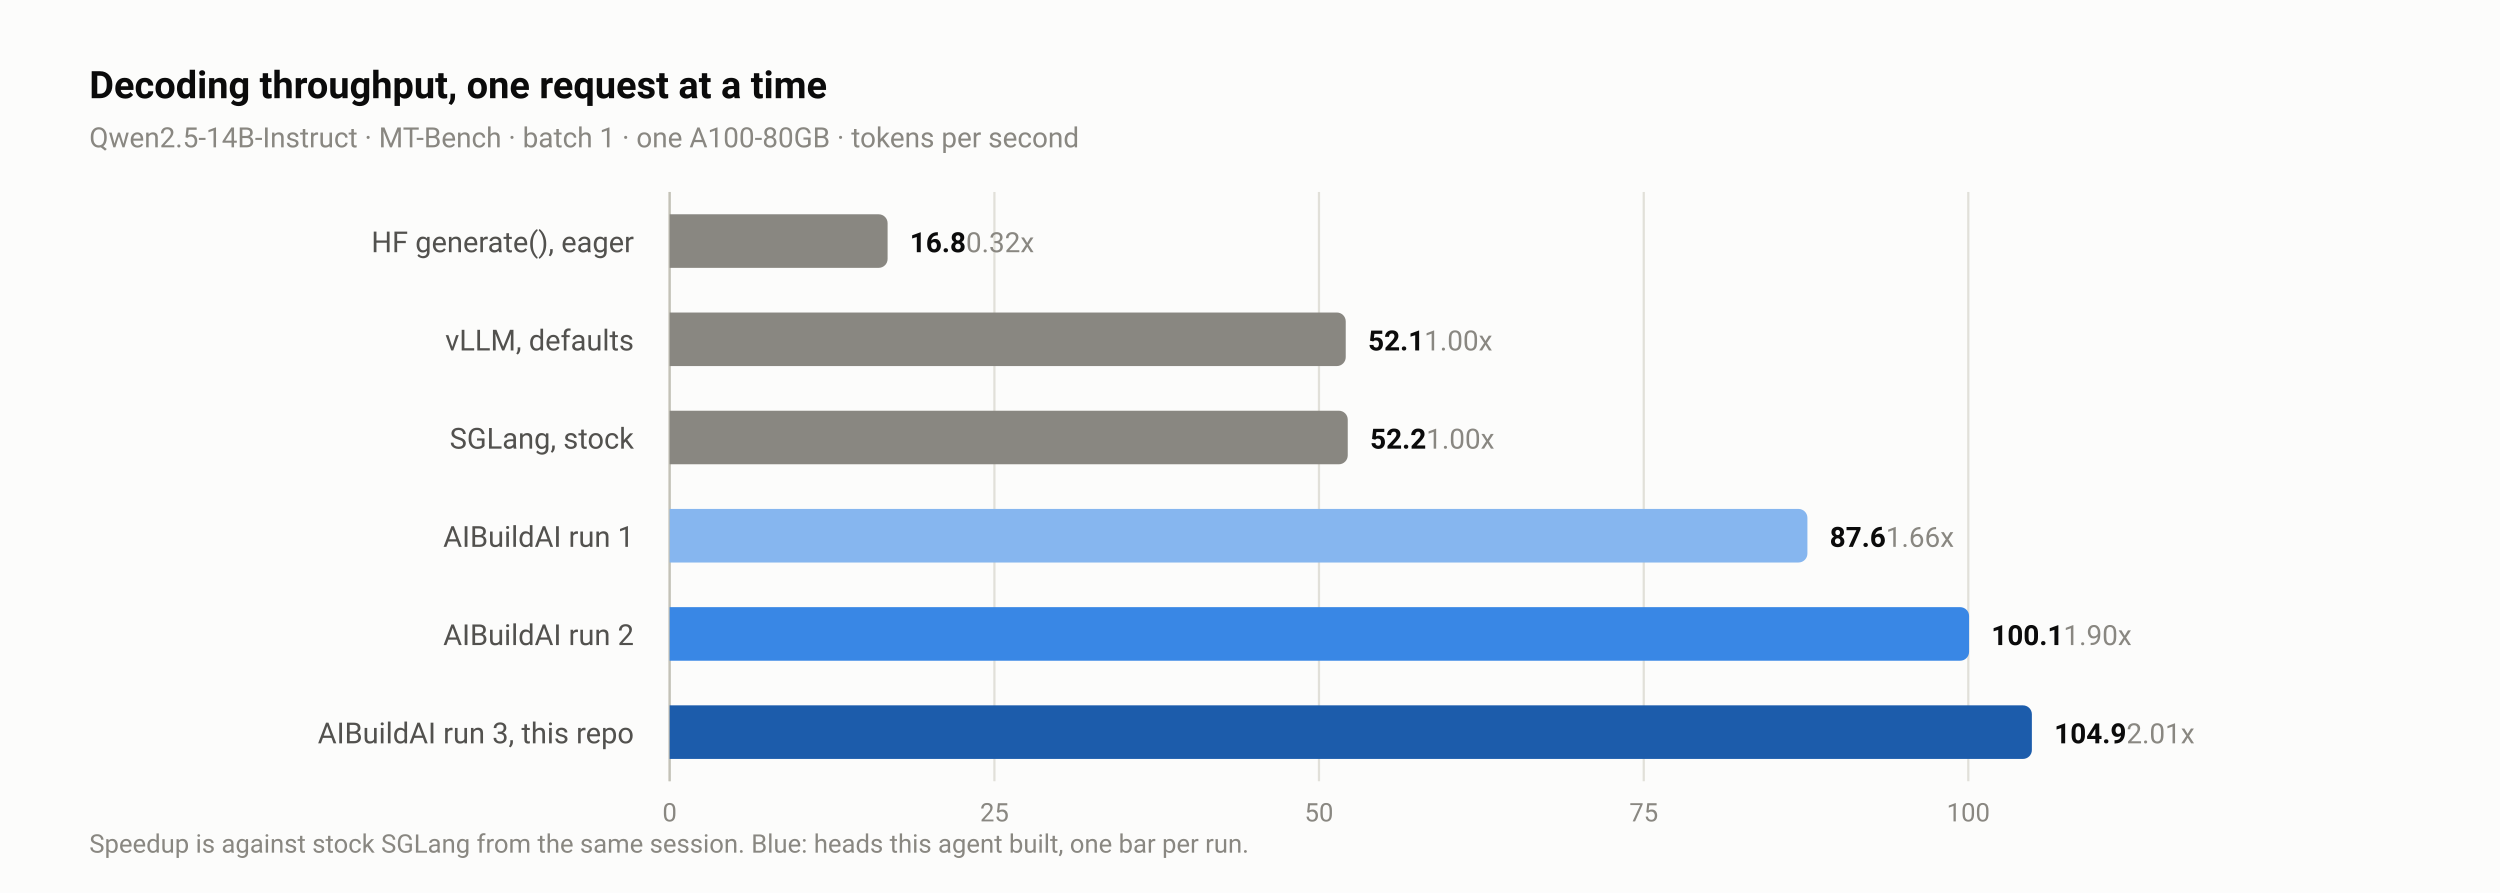
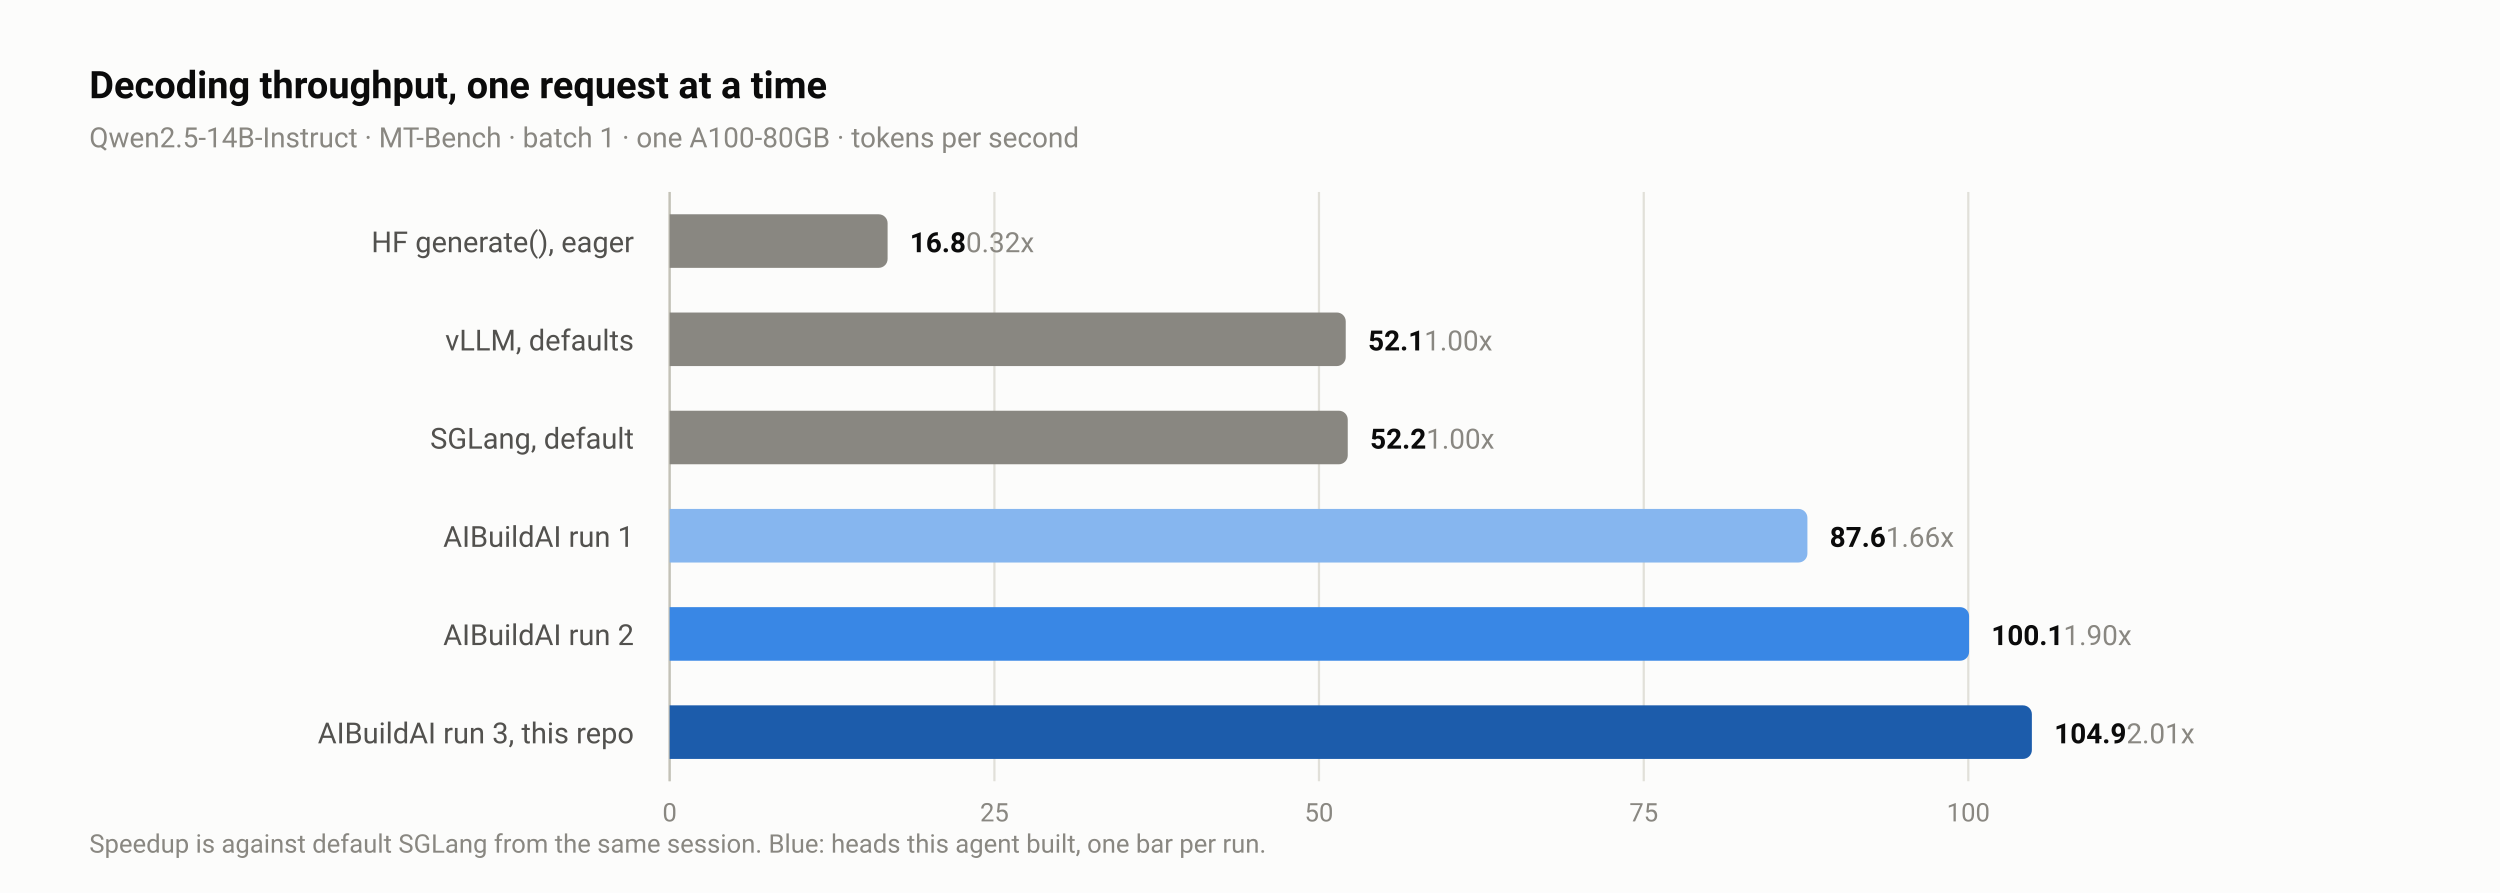
<svg xmlns="http://www.w3.org/2000/svg" viewBox="0 0 1120 400" width="1120" height="400" role="img" aria-label="Decoding throughput: HF eager 16.8, vLLM 52.1, SGLang 52.2, AIBuildAI runs 87.6, 100.1 and 104.9 tokens per second">
  <rect width="1120" height="400" fill="#fcfcfb" />
  <text x="40" y="44" font-family="system-ui, -apple-system, &quot;Segoe UI&quot;, Roboto, sans-serif" font-size="17" font-weight="600" fill="#0b0b0b">Decoding throughput, one request at a time</text>
  <text x="40" y="66" font-family="system-ui, -apple-system, &quot;Segoe UI&quot;, Roboto, sans-serif" font-size="12.5" fill="#898781">Qwen2.5-14B-Instruct · MT-Bench · batch 1 · one A100-80GB · tokens per second</text>
  <line x1="300.0" y1="86" x2="300.0" y2="350" stroke="#e1e0d9" stroke-width="1" />
  <text x="300.0" y="368" font-family="system-ui, -apple-system, &quot;Segoe UI&quot;, Roboto, sans-serif" font-size="11.5" fill="#898781" text-anchor="middle">0</text>
  <line x1="445.5" y1="86" x2="445.5" y2="350" stroke="#e1e0d9" stroke-width="1" />
  <text x="445.5" y="368" font-family="system-ui, -apple-system, &quot;Segoe UI&quot;, Roboto, sans-serif" font-size="11.5" fill="#898781" text-anchor="middle">25</text>
  <line x1="590.9" y1="86" x2="590.9" y2="350" stroke="#e1e0d9" stroke-width="1" />
  <text x="590.9" y="368" font-family="system-ui, -apple-system, &quot;Segoe UI&quot;, Roboto, sans-serif" font-size="11.5" fill="#898781" text-anchor="middle">50</text>
  <line x1="736.4" y1="86" x2="736.4" y2="350" stroke="#e1e0d9" stroke-width="1" />
  <text x="736.4" y="368" font-family="system-ui, -apple-system, &quot;Segoe UI&quot;, Roboto, sans-serif" font-size="11.5" fill="#898781" text-anchor="middle">75</text>
  <line x1="881.8" y1="86" x2="881.8" y2="350" stroke="#e1e0d9" stroke-width="1" />
  <text x="881.8" y="368" font-family="system-ui, -apple-system, &quot;Segoe UI&quot;, Roboto, sans-serif" font-size="11.5" fill="#898781" text-anchor="middle">100</text>
  <line x1="300" y1="86" x2="300" y2="350" stroke="#c3c2b7" stroke-width="1" />
  <text x="284" y="113" font-family="system-ui, -apple-system, &quot;Segoe UI&quot;, Roboto, sans-serif" font-size="13" fill="#52514e" text-anchor="end">HF generate(), eager</text>
  <path d="M300 96 H393.647 a4 4 0 0 1 4 4 V116 a4 4 0 0 1 -4 4 H300 Z" fill="#898781" />
  <text x="407.6" y="113" font-family="system-ui, -apple-system, &quot;Segoe UI&quot;, Roboto, sans-serif" font-size="12.5" font-weight="600" fill="#0b0b0b">16.8<tspan fill="#898781" font-weight="400">  0.32x</tspan>
  </text>
  <text x="284" y="157" font-family="system-ui, -apple-system, &quot;Segoe UI&quot;, Roboto, sans-serif" font-size="13" fill="#52514e" text-anchor="end">vLLM, defaults</text>
  <path d="M300 140 H598.889 a4 4 0 0 1 4 4 V160 a4 4 0 0 1 -4 4 H300 Z" fill="#898781" />
  <text x="612.9" y="157" font-family="system-ui, -apple-system, &quot;Segoe UI&quot;, Roboto, sans-serif" font-size="12.5" font-weight="600" fill="#0b0b0b">52.1<tspan fill="#898781" font-weight="400">  1.00x</tspan>
  </text>
-   <text x="284" y="201" font-family="system-ui, -apple-system, &quot;Segoe UI&quot;, Roboto, sans-serif" font-size="13" fill="#52514e" text-anchor="end">SGLang, stock</text>
+   <text x="284" y="201" font-family="system-ui, -apple-system, &quot;Segoe UI&quot;, Roboto, sans-serif" font-size="13" fill="#52514e" text-anchor="end">SGLang, default</text>
  <path d="M300 184 H599.791 a4 4 0 0 1 4 4 V204 a4 4 0 0 1 -4 4 H300 Z" fill="#898781" />
  <text x="613.8" y="201" font-family="system-ui, -apple-system, &quot;Segoe UI&quot;, Roboto, sans-serif" font-size="12.5" font-weight="600" fill="#0b0b0b">52.2<tspan fill="#898781" font-weight="400">  1.00x</tspan>
  </text>
  <text x="284" y="245" font-family="system-ui, -apple-system, &quot;Segoe UI&quot;, Roboto, sans-serif" font-size="13" fill="#52514e" text-anchor="end">AIBuildAI run 1</text>
  <path d="M300 228 H805.719 a4 4 0 0 1 4 4 V248 a4 4 0 0 1 -4 4 H300 Z" fill="#86b6ef" />
  <text x="819.7" y="245" font-family="system-ui, -apple-system, &quot;Segoe UI&quot;, Roboto, sans-serif" font-size="12.5" font-weight="600" fill="#0b0b0b">87.6<tspan fill="#898781" font-weight="400">  1.66x</tspan>
  </text>
  <text x="284" y="289" font-family="system-ui, -apple-system, &quot;Segoe UI&quot;, Roboto, sans-serif" font-size="13" fill="#52514e" text-anchor="end">AIBuildAI run 2</text>
  <path d="M300 272 H878.15 a4 4 0 0 1 4 4 V292 a4 4 0 0 1 -4 4 H300 Z" fill="#3987e5" />
  <text x="892.1" y="289" font-family="system-ui, -apple-system, &quot;Segoe UI&quot;, Roboto, sans-serif" font-size="12.5" font-weight="600" fill="#0b0b0b">100.1<tspan fill="#898781" font-weight="400">  1.90x</tspan>
  </text>
  <text x="284" y="333" font-family="system-ui, -apple-system, &quot;Segoe UI&quot;, Roboto, sans-serif" font-size="13" fill="#52514e" text-anchor="end">AIBuildAI run 3, this repo</text>
  <path d="M300 316 H906.281 a4 4 0 0 1 4 4 V336 a4 4 0 0 1 -4 4 H300 Z" fill="#1c5cab" />
  <text x="920.3" y="333" font-family="system-ui, -apple-system, &quot;Segoe UI&quot;, Roboto, sans-serif" font-size="12.5" font-weight="600" fill="#0b0b0b">104.9<tspan fill="#898781" font-weight="400">  2.01x</tspan>
  </text>
-   <text x="40" y="382" font-family="system-ui, -apple-system, &quot;Segoe UI&quot;, Roboto, sans-serif" font-size="11.5" fill="#898781">Speedup is against stock SGLang from the same session. Blue: heads this agent built, one bar per run.</text>
+   <text x="40" y="382" font-family="system-ui, -apple-system, &quot;Segoe UI&quot;, Roboto, sans-serif" font-size="11.5" fill="#898781">Speedup is against default SGLang from the same session. Blue: heads this agent built, one bar per run.</text>
</svg>
